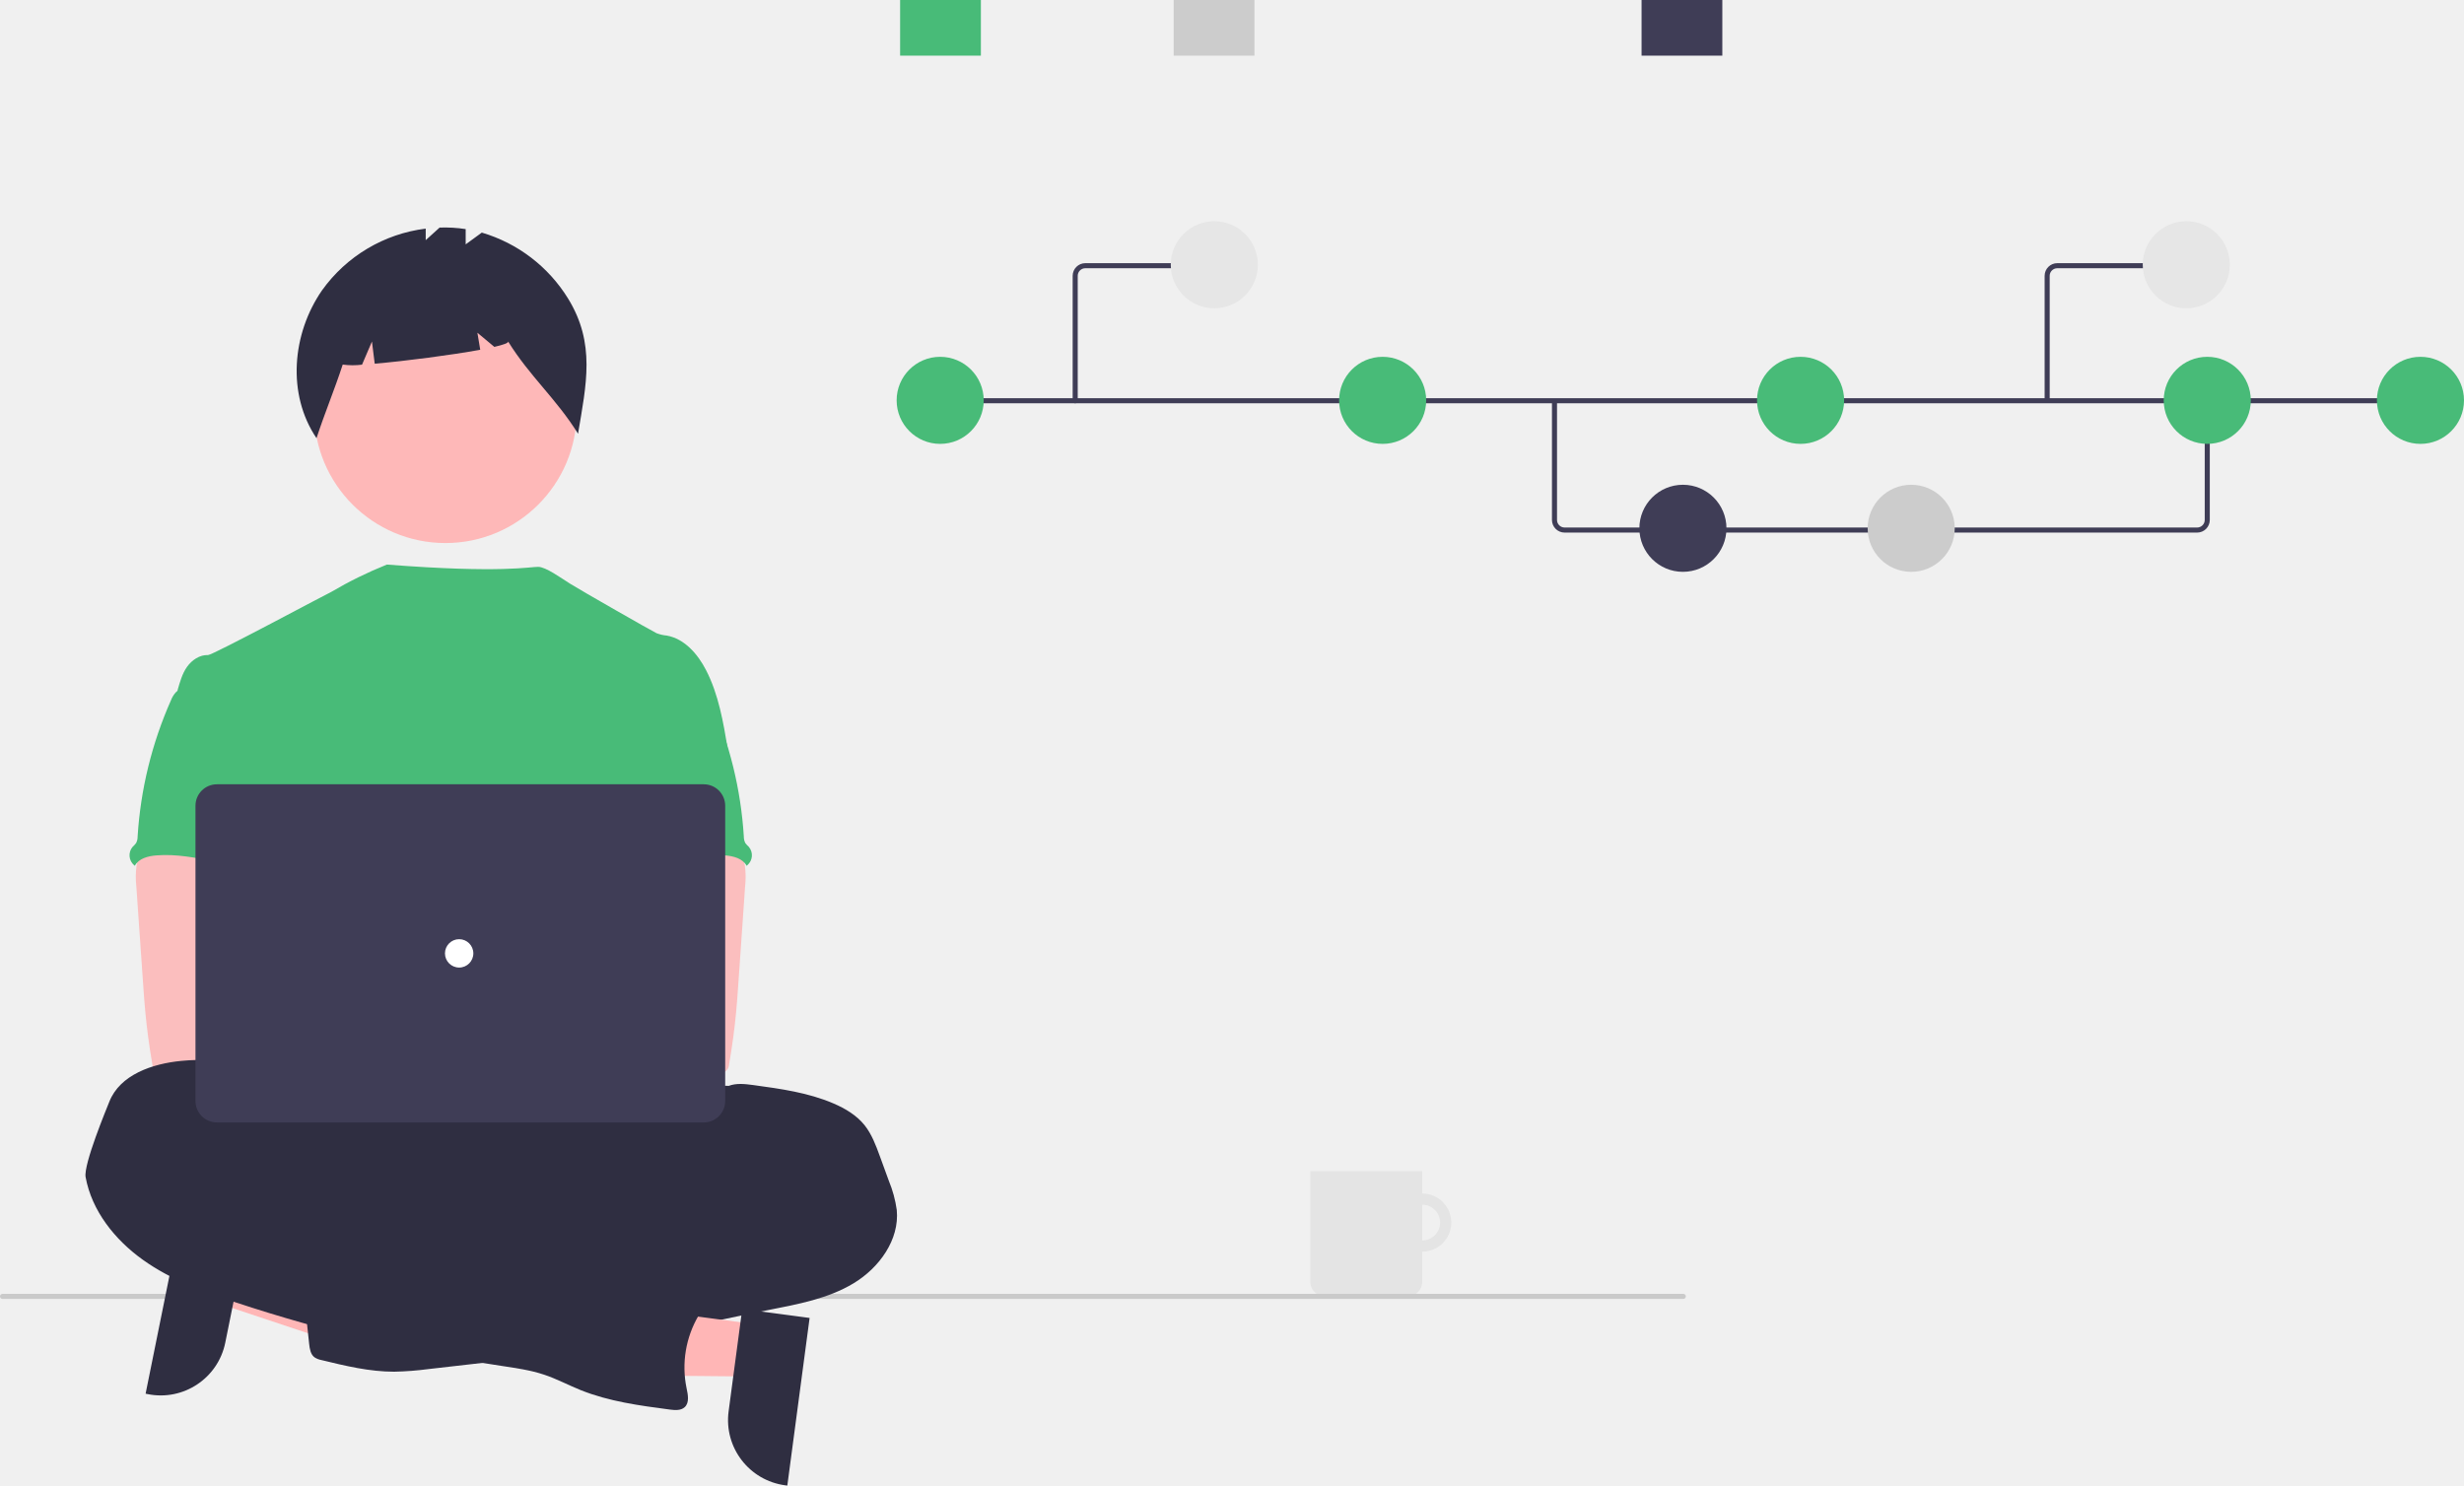
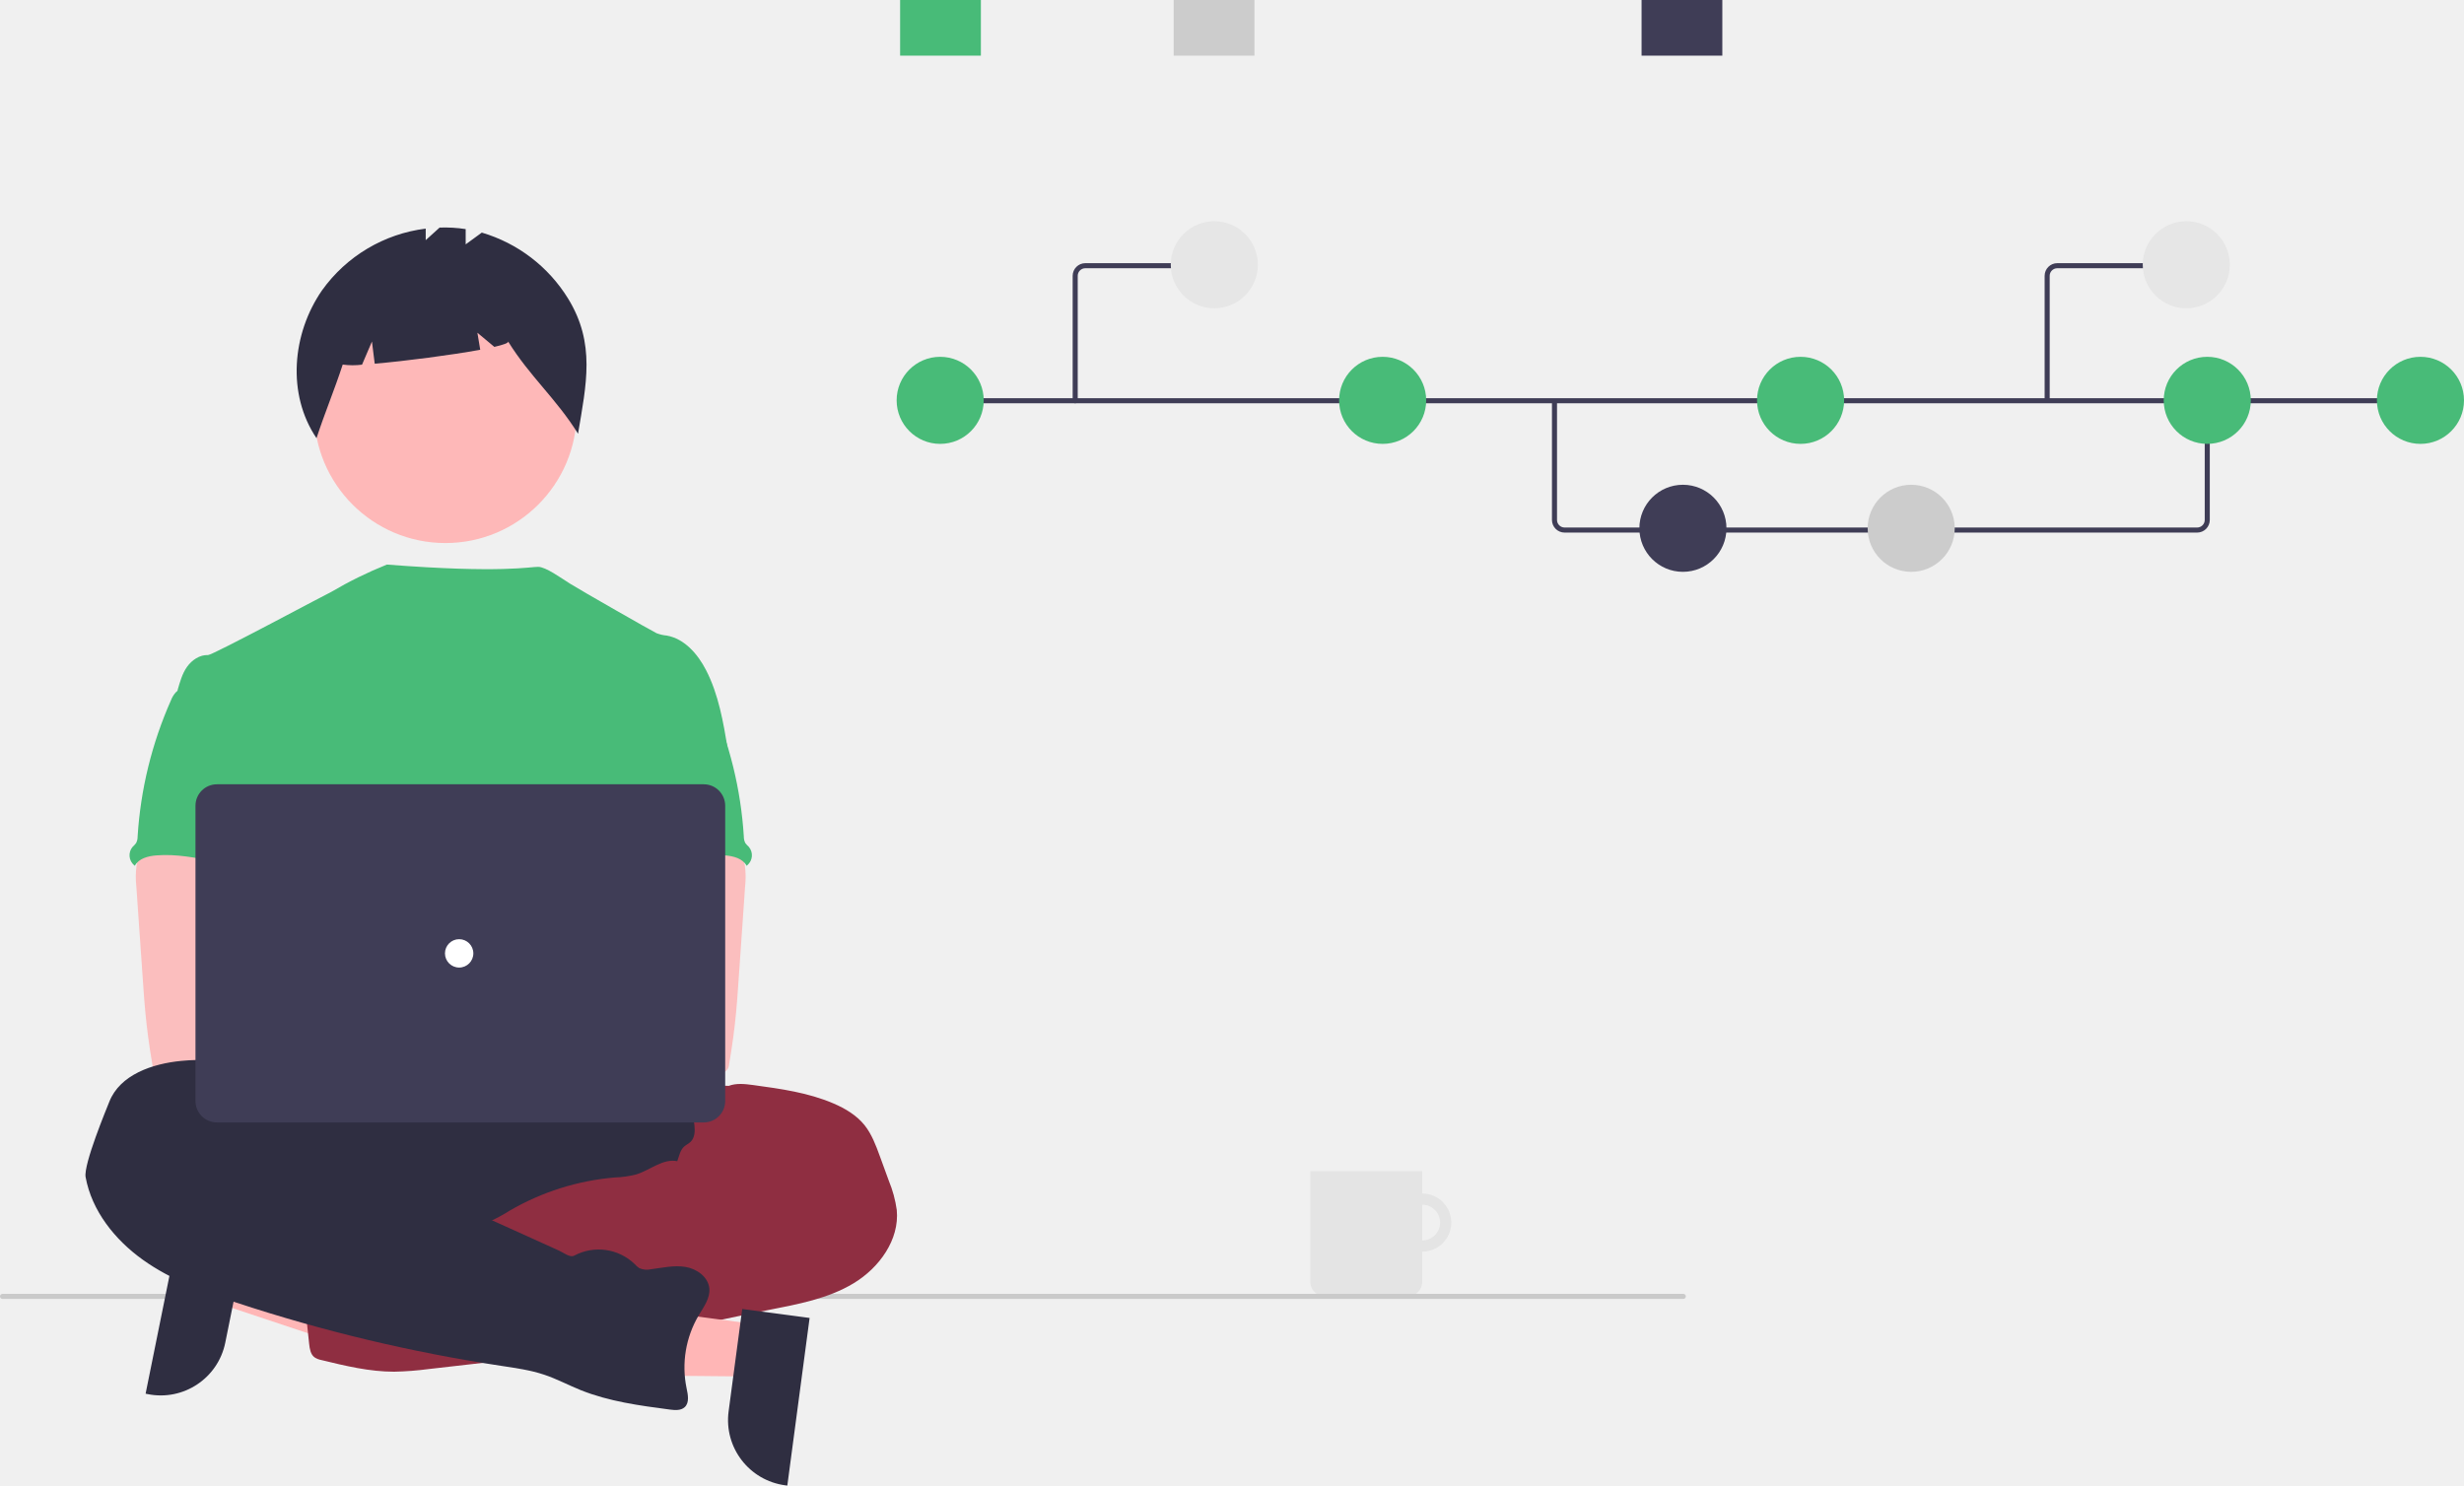
<svg xmlns="http://www.w3.org/2000/svg" id="e7334088-53de-4589-99a2-090044ddfc90" data-name="Layer 1" width="973.461" height="587.025" viewBox="0 0 973.461 587.025">
  <g id="f9b32178-6d95-472d-b482-6662972666de" data-name="Group 100">
    <path id="f4b94a19-cbe0-459a-95a6-6ea3b3d72055" data-name="Path 1465" d="M675.147,628.1a11.49,11.49,0,1,0,11.49,11.49h0A11.49,11.49,0,0,0,675.147,628.1Zm0,18.561a7.071,7.071,0,1,1,7.071-7.071v0A7.071,7.071,0,0,1,675.147,646.661Z" transform="translate(-113.2693 -156.4874)" fill="#e4e4e4" />
    <path id="abc0e0b3-f22e-4bee-9929-c6879640924e" data-name="Path 1467" d="M630.954,619.261h44.193v43.739a5.757,5.757,0,0,1-5.757,5.757h-32.679a5.757,5.757,0,0,1-5.757-5.757V619.261Z" transform="translate(-113.2693 -156.4874)" fill="#e4e4e4" />
  </g>
  <path id="e24b6f19-a0a0-4e73-9cfc-bbb7635ad236" data-name="Path 944" d="M778.403,669.758h-664.237a1.006,1.006,0,0,1,0-2h664.237a1.006,1.006,0,0,1,0,2Z" transform="translate(-113.2693 -156.4874)" fill="#cacaca" />
  <polygon points="89.41 494.381 85.302 514.694 161.695 540.208 167.759 510.228 89.41 494.381" fill="#ffb6b6" />
  <path d="M210.36,647.029l-8.091,40.003-0.0.002a26.011,26.011,0,0,1-30.65,20.335l-.828-.168,13.248-65.496Z" transform="translate(-113.2693 -156.4874)" fill="#2f2e41" />
  <circle id="fd4e5ab9-ffc8-4bbb-9267-3af70c31dae1" data-name="Ellipse 276" cx="175.979" cy="162.713" r="51.871" fill="#feb8b8" />
  <path id="a8c9bbe2-1461-49cf-8211-f8d251166dc5" data-name="Path 1461" d="M337.697,274.45a59.907,59.907,0,0,0-34.081-26.052l-6.368,4.647v-6.034a55.143,55.143,0,0,0-10.3-.6l-5.494,4.971v-4.558a59.335,59.335,0,0,0-40.932,24.347c-11.931,17.2-13.945,41.129-2.21,58.467,3.221-9.9,7.131-19.189,10.353-29.088a29.299,29.299,0,0,0,7.633.037l3.919-9.145,1.095,8.758c12.148-1.058,30.166-3.382,41.682-5.511l-1.12-6.719,6.7,5.583c3.528-.812,5.623-1.549,5.45-2.112,8.565,13.808,19.047,22.627,27.611,36.435C344.888,308.406,348.632,292.217,337.697,274.45Z" transform="translate(-113.2693 -156.4874)" fill="#2f2e41" />
  <ellipse id="f6be96d1-713f-4c17-812c-ecd79c56fe95" data-name="Ellipse 260" cx="192.856" cy="464.787" rx="133.56" ry="37.359" fill="#2f2e41" />
  <path d="M400.808,452.588c-1.784-10.731-3.624-21.668-8.611-31.335-3.278-6.332-8.481-12.366-15.495-13.618a14.99,14.99,0,0,1-4.035-.934c-2.055-.99-29.673-16.756-34.063-19.502-3.769-2.357-9.719-6.722-12.719-6.722-3.018-.066-14.591,2.627-59.76-.904a163.141,163.141,0,0,0-22.01,10.822c-.146-.096-46.882,25.001-48.638,24.935-3.325-.14-6.416,1.989-8.322,4.67-1.906,2.681-2.8,6-3.736,9.209,10.208,22.733,19.548,45.495,29.757,68.228a5.821,5.821,0,0,1,.738,2.8,6.834,6.834,0,0,1-1.27,2.8c-5.006,8.042-4.847,18.157-4.3,27.609.547,9.452,1.224,19.436-3,27.908-1.149,2.326-2.643,4.455-3.736,6.781-2.559,5.268-3.484,22.117-1.989,27.777l187.267,5.365C382.86,587.409,400.808,452.588,400.808,452.588Z" transform="translate(-113.2693 -156.4874)" fill="#48bb78" />
  <path id="eb41f72e-aba6-4a16-bf55-c7027d2f1a4b" data-name="Path 1421" d="M167.233,498.445a33.063,33.063,0,0,0-.112,8.154l2.684,38.546c.252,3.633.5,7.257.841,10.881.644,7.033,1.606,14.01,2.8,20.977a3.736,3.736,0,0,0,3.829,3.633c11.815,2.5,24.022,2.4,36.08,1.719,18.4-1.027,65.474-2.97,68.35-6.706s1.2-9.779-2.55-12.8-65.871-10.386-65.871-10.386c.607-4.81,2.438-9.34,4.175-13.907,3.12-8.1,6.034-16.466,6.09-25.143s-3.213-17.8-10.321-22.771c-5.847-4.081-13.375-4.838-20.5-4.67-5.184.149-14.141-1.093-18.876.934C170.105,488.556,167.933,494.776,167.233,498.445Z" transform="translate(-113.2693 -156.4874)" fill="#fbbebe" />
-   <path id="a363f2f7-2464-40a1-ad01-344825aa0b75" data-name="Path 1423" d="M401.141,585.578c3.11-1.186,6.538-.757,9.872-.308,10.732,1.466,21.622,2.97,31.569,7.257,4.67,2,9.116,4.67,12.273,8.6,2.8,3.54,4.436,7.874,5.987,12.142l3.587,9.826a47.3,47.3,0,0,1,3.129,11.516c1.121,11.759-6.921,22.845-17.036,28.954s-22.023,8.284-33.624,10.563-23.247,4.8-34.8,7.472a140.086,140.086,0,0,1-16.373,3.222c-12.366,1.4-25.292-.663-37.042,3.428-4.67,1.635-9.256,4.063-14.1,5.193a87.745,87.745,0,0,1-9.751,1.485l-22.238,2.54a121.313,121.313,0,0,1-13.636,1.046c-9.713,0-19.268-2.3-28.7-4.6a7.258,7.258,0,0,1-2.8-1.13c-1.494-1.177-1.821-3.26-2.036-5.146q-1.429-12.525-2.5-25.077c-.224-2.718-.392-5.66,1.093-7.948,1.868-2.8,5.511-3.68,8.836-4.222a230.58,230.58,0,0,1,42.665-2.961c5.426-5.426,14.374-5.454,21.482-8.406a63.897,63.897,0,0,0,7.575-4.119,99.001,99.001,0,0,1,41.59-13.141,38.714,38.714,0,0,0,8.509-1.214c5.5-1.709,10.517-6.361,16.167-5.221.7-1.933,1.186-4.521,2.8-5.847.8-.682,1.793-1.139,2.531-1.868,1.56-1.578,1.7-4.063,1.466-6.267s-.757-4.464-.187-6.613a9.141,9.141,0,0,1,1.037-2.307C391.278,587.595,395.509,585.111,401.141,585.578Z" transform="translate(-113.2693 -156.4874)" fill="#2f2e41" />
+   <path id="a363f2f7-2464-40a1-ad01-344825aa0b75" data-name="Path 1423" d="M401.141,585.578c3.11-1.186,6.538-.757,9.872-.308,10.732,1.466,21.622,2.97,31.569,7.257,4.67,2,9.116,4.67,12.273,8.6,2.8,3.54,4.436,7.874,5.987,12.142l3.587,9.826a47.3,47.3,0,0,1,3.129,11.516c1.121,11.759-6.921,22.845-17.036,28.954s-22.023,8.284-33.624,10.563-23.247,4.8-34.8,7.472a140.086,140.086,0,0,1-16.373,3.222c-12.366,1.4-25.292-.663-37.042,3.428-4.67,1.635-9.256,4.063-14.1,5.193a87.745,87.745,0,0,1-9.751,1.485l-22.238,2.54a121.313,121.313,0,0,1-13.636,1.046c-9.713,0-19.268-2.3-28.7-4.6a7.258,7.258,0,0,1-2.8-1.13c-1.494-1.177-1.821-3.26-2.036-5.146q-1.429-12.525-2.5-25.077c-.224-2.718-.392-5.66,1.093-7.948,1.868-2.8,5.511-3.68,8.836-4.222a230.58,230.58,0,0,1,42.665-2.961c5.426-5.426,14.374-5.454,21.482-8.406a63.897,63.897,0,0,0,7.575-4.119,99.001,99.001,0,0,1,41.59-13.141,38.714,38.714,0,0,0,8.509-1.214c5.5-1.709,10.517-6.361,16.167-5.221.7-1.933,1.186-4.521,2.8-5.847.8-.682,1.793-1.139,2.531-1.868,1.56-1.578,1.7-4.063,1.466-6.267s-.757-4.464-.187-6.613a9.141,9.141,0,0,1,1.037-2.307C391.278,587.595,395.509,585.111,401.141,585.578Z" transform="translate(-113.2693 -156.4874)" fill="#8f2e41" />
  <path id="b53ad979-99f4-4c6e-a0f8-957060c42096" data-name="Path 1430" d="M182.88,429.901a9.667,9.667,0,0,0-2.073,3.316,156.78,156.78,0,0,0-13.169,53.816,5.38,5.38,0,0,1-.607,2.606,11.403,11.403,0,0,1-1.373,1.485,5.156,5.156,0,0,0,.617,7.266q.127.107.261.206c1.541-2.9,5.23-3.848,8.509-4.1,15.7-1.242,31.036,6.062,46.783,5.511-1.111-3.839-2.709-7.528-3.615-11.413-4.007-17.251,5.987-36.033-.14-52.649-1.224-3.325-3.269-6.594-6.491-8.051a17.291,17.291,0,0,0-4.156-1.1c-3.979-.719-11.9-3.792-15.747-2.559-1.42.458-1.98,1.793-3.157,2.6C186.734,427.977,184.362,428.397,182.88,429.901Z" transform="translate(-113.2693 -156.4874)" fill="#48bb78" />
  <path id="a1197c30-bfd4-4098-bcf9-2468e7a33bf1" data-name="Path 1421" d="M400.921,486.906c-4.735-2.027-13.692-.785-18.876-.934-7.125-.168-14.653.589-20.5,4.67-7.108,4.971-10.377,14.094-10.321,22.771s2.97,17.043,6.09,25.143c1.737,4.567,3.568,9.097,4.175,13.907,0,0-62.121,7.365-65.871,10.386s-5.426,9.064-2.55,12.8,92.615,7.487,104.43,4.987a3.736,3.736,0,0,0,3.829-3.633c1.194-6.967,2.156-13.944,2.8-20.977.341-3.624.589-7.248.841-10.881l2.684-38.546a33.064,33.064,0,0,0-.112-8.154C406.84,494.776,404.668,488.556,400.921,486.906Z" transform="translate(-113.2693 -156.4874)" fill="#fbbebe" />
  <path id="ebe46053-6aac-4aa7-8615-21a6fa79538d" data-name="Path 1430" d="M386.251,426.835c-1.177-.807-1.737-2.142-3.157-2.6-3.847-1.233-11.768,1.84-15.747,2.559a17.291,17.291,0,0,0-4.156,1.1c-3.222,1.457-5.267,4.726-6.491,8.051-6.127,16.616,3.867,35.398-.14,52.649-.906,3.885-2.504,7.574-3.615,11.413,15.747.551,31.083-6.753,46.783-5.511,3.279.252,6.968,1.2,8.509,4.1q.134-.099.261-.206a5.156,5.156,0,0,0,.617-7.266,11.401,11.401,0,0,1-1.373-1.485,5.38,5.38,0,0,1-.607-2.606,156.78,156.78,0,0,0-13.169-53.816,9.667,9.667,0,0,0-2.073-3.316C390.411,428.397,388.039,427.977,386.251,426.835Z" transform="translate(-113.2693 -156.4874)" fill="#48bb78" />
  <polygon points="299.243 523.378 296.513 543.921 215.975 543.166 220.005 512.846 299.243 523.378" fill="#ffb6b6" />
  <path d="M433.122,677.272l-8.804,66.24-.838-.111a26.011,26.011,0,0,1-22.356-29.208l0-.002,5.377-40.457Z" transform="translate(-113.2693 -156.4874)" fill="#2f2e41" />
  <path id="a0b0f7ea-4ed9-4447-aa64-e2335b2c3196" data-name="Path 1427" d="M223.039,595.974c0,.934-1.466,0-1.6-1-1.027-7.556-7.024-13.786-14.01-16.812s-14.944-3.185-22.509-2.466c-11.441,1.083-24.284,5.464-28.468,16.158-.99,2.5-10.264,24.76-9.359,29.766,2.438,13.356,11.572,24.779,22.64,32.69s24,12.637,36.9,16.9a639.949,639.949,0,0,0,104.607,24.984c5.753.869,11.563,1.672,17.073,3.521,4.931,1.653,9.545,4.128,14.365,6.071,11.208,4.5,23.266,6.108,35.211,7.687,2.036.262,4.371.448,5.875-.934,1.943-1.8,1.3-4.941.747-7.528a40.488,40.488,0,0,1,4.773-28.729c2-3.362,4.6-6.809,4.222-10.7-.448-4.539-4.969-7.752-9.471-8.481s-9.078.346-13.6.934a7.285,7.285,0,0,1-4.623-.458,9.235,9.235,0,0,1-1.812-1.606,20.482,20.482,0,0,0-23.854-3.334c-1.672.934-4.2-1.149-5.94-1.933l-19.642-8.892c-22.565-10.208-45.242-20.464-69.115-26.927a14.514,14.514,0,0,1-5.324-2.214c-1.186-.934-2.036-2.2-3.129-3.241-2.382-2.251-5.7-3.148-8.555-4.745S222.385,599.177,223.039,595.974Z" transform="translate(-113.2693 -156.4874)" fill="#2f2e41" />
  <circle cx="160.617" cy="411.99" r="14" fill="#fbbebe" />
  <circle cx="191.617" cy="411.99" r="14" fill="#fbbebe" />
  <path d="M391.305,600.024H198.966a8.48,8.48,0,0,1-8.47-8.47V474.868a8.48,8.48,0,0,1,8.47-8.47H391.305a8.48,8.48,0,0,1,8.47,8.47V591.555A8.48,8.48,0,0,1,391.305,600.024Z" transform="translate(-113.2693 -156.4874)" fill="#3f3d56" />
  <circle id="e793da3b-cee2-4a15-ae11-6dab45a6c728" data-name="Ellipse 263" cx="181.399" cy="376.724" r="5.604" fill="#fff" />
  <path d="M981.299,366.94H731.406a5.006,5.006,0,0,1-5-5V314.84h2v47.1a3.003,3.003,0,0,0,3,3H981.299a3.003,3.003,0,0,0,3-3V314.51h2v47.429A5.006,5.006,0,0,1,981.299,366.94Z" transform="translate(-113.2693 -156.4874)" fill="#3f3d56" />
  <rect x="371.397" y="157.352" width="587.22" height="2" fill="#3f3d56" />
  <circle id="a67a4451-c7cc-402c-b29d-5a705f3c9418" data-name="Ellipse 264" cx="371.439" cy="158.196" r="17.202" fill="#48bb78" />
  <circle id="abdb3fbf-f68e-433e-a33f-153626b38c76" data-name="Ellipse 266" cx="546.244" cy="158.196" r="17.202" fill="#48bb78" />
  <circle id="ac293633-0933-4e21-a8aa-bc27ca4fbccc" data-name="Ellipse 268" cx="664.876" cy="208.757" r="17.202" fill="#3f3d56" />
  <circle id="a0cd768d-b738-4d4b-9ab3-78ab535c7573" data-name="Ellipse 269" cx="755.063" cy="208.757" r="17.202" fill="#ccc" />
  <circle id="b9eb3d2e-31e0-4fe2-be5c-79abb86bc227" data-name="Ellipse 270" cx="711.36" cy="158.196" r="17.202" fill="#48bb78" />
  <circle id="aa04baac-fce0-420a-b86a-4a97f3079928" data-name="Ellipse 271" cx="956.259" cy="158.196" r="17.202" fill="#48bb78" />
  <circle id="e92cf92c-058e-415c-ba96-766a57ee18d9" data-name="Ellipse 272" cx="872.029" cy="158.196" r="17.202" fill="#48bb78" />
  <rect id="ac5bf8cc-574d-4509-9338-881c836fd832" data-name="Rectangle 207" x="648.539" width="31.906" height="21.99" fill="#3f3d56" />
  <rect id="ad5a043d-52f1-4931-b771-e4991ef7f7f7" data-name="Rectangle 208" x="355.612" width="31.906" height="21.99" fill="#48bb78" />
  <rect id="e5d95e83-bdd9-4322-95a9-5a9c4b449a8f" data-name="Rectangle 209" x="463.685" width="31.906" height="21.99" fill="#ccc" />
  <path d="M538.051,315.84a1,1,0,0,1-1-1V265.477a5.006,5.006,0,0,1,5-5h48.675a1,1,0,0,1,0,2h-48.675a3.003,3.003,0,0,0-3,3v49.362A1,1,0,0,1,538.051,315.84Z" transform="translate(-113.2693 -156.4874)" fill="#3f3d56" />
  <circle id="b0a7c1c1-8f27-441f-a84a-e44462cc473e" data-name="Ellipse 265" cx="479.744" cy="104.616" r="17.202" fill="#e6e6e6" />
  <path d="M923.051,314.84h-2V265.477a5.006,5.006,0,0,1,5-5h48.675v2h-48.675a3.003,3.003,0,0,0-3,3Z" transform="translate(-113.2693 -156.4874)" fill="#3f3d56" />
  <circle id="b3140cf1-cdb8-48ff-81af-ce41ed4f5739" data-name="Ellipse 265" cx="863.744" cy="104.616" r="17.202" fill="#e6e6e6" />
</svg>
